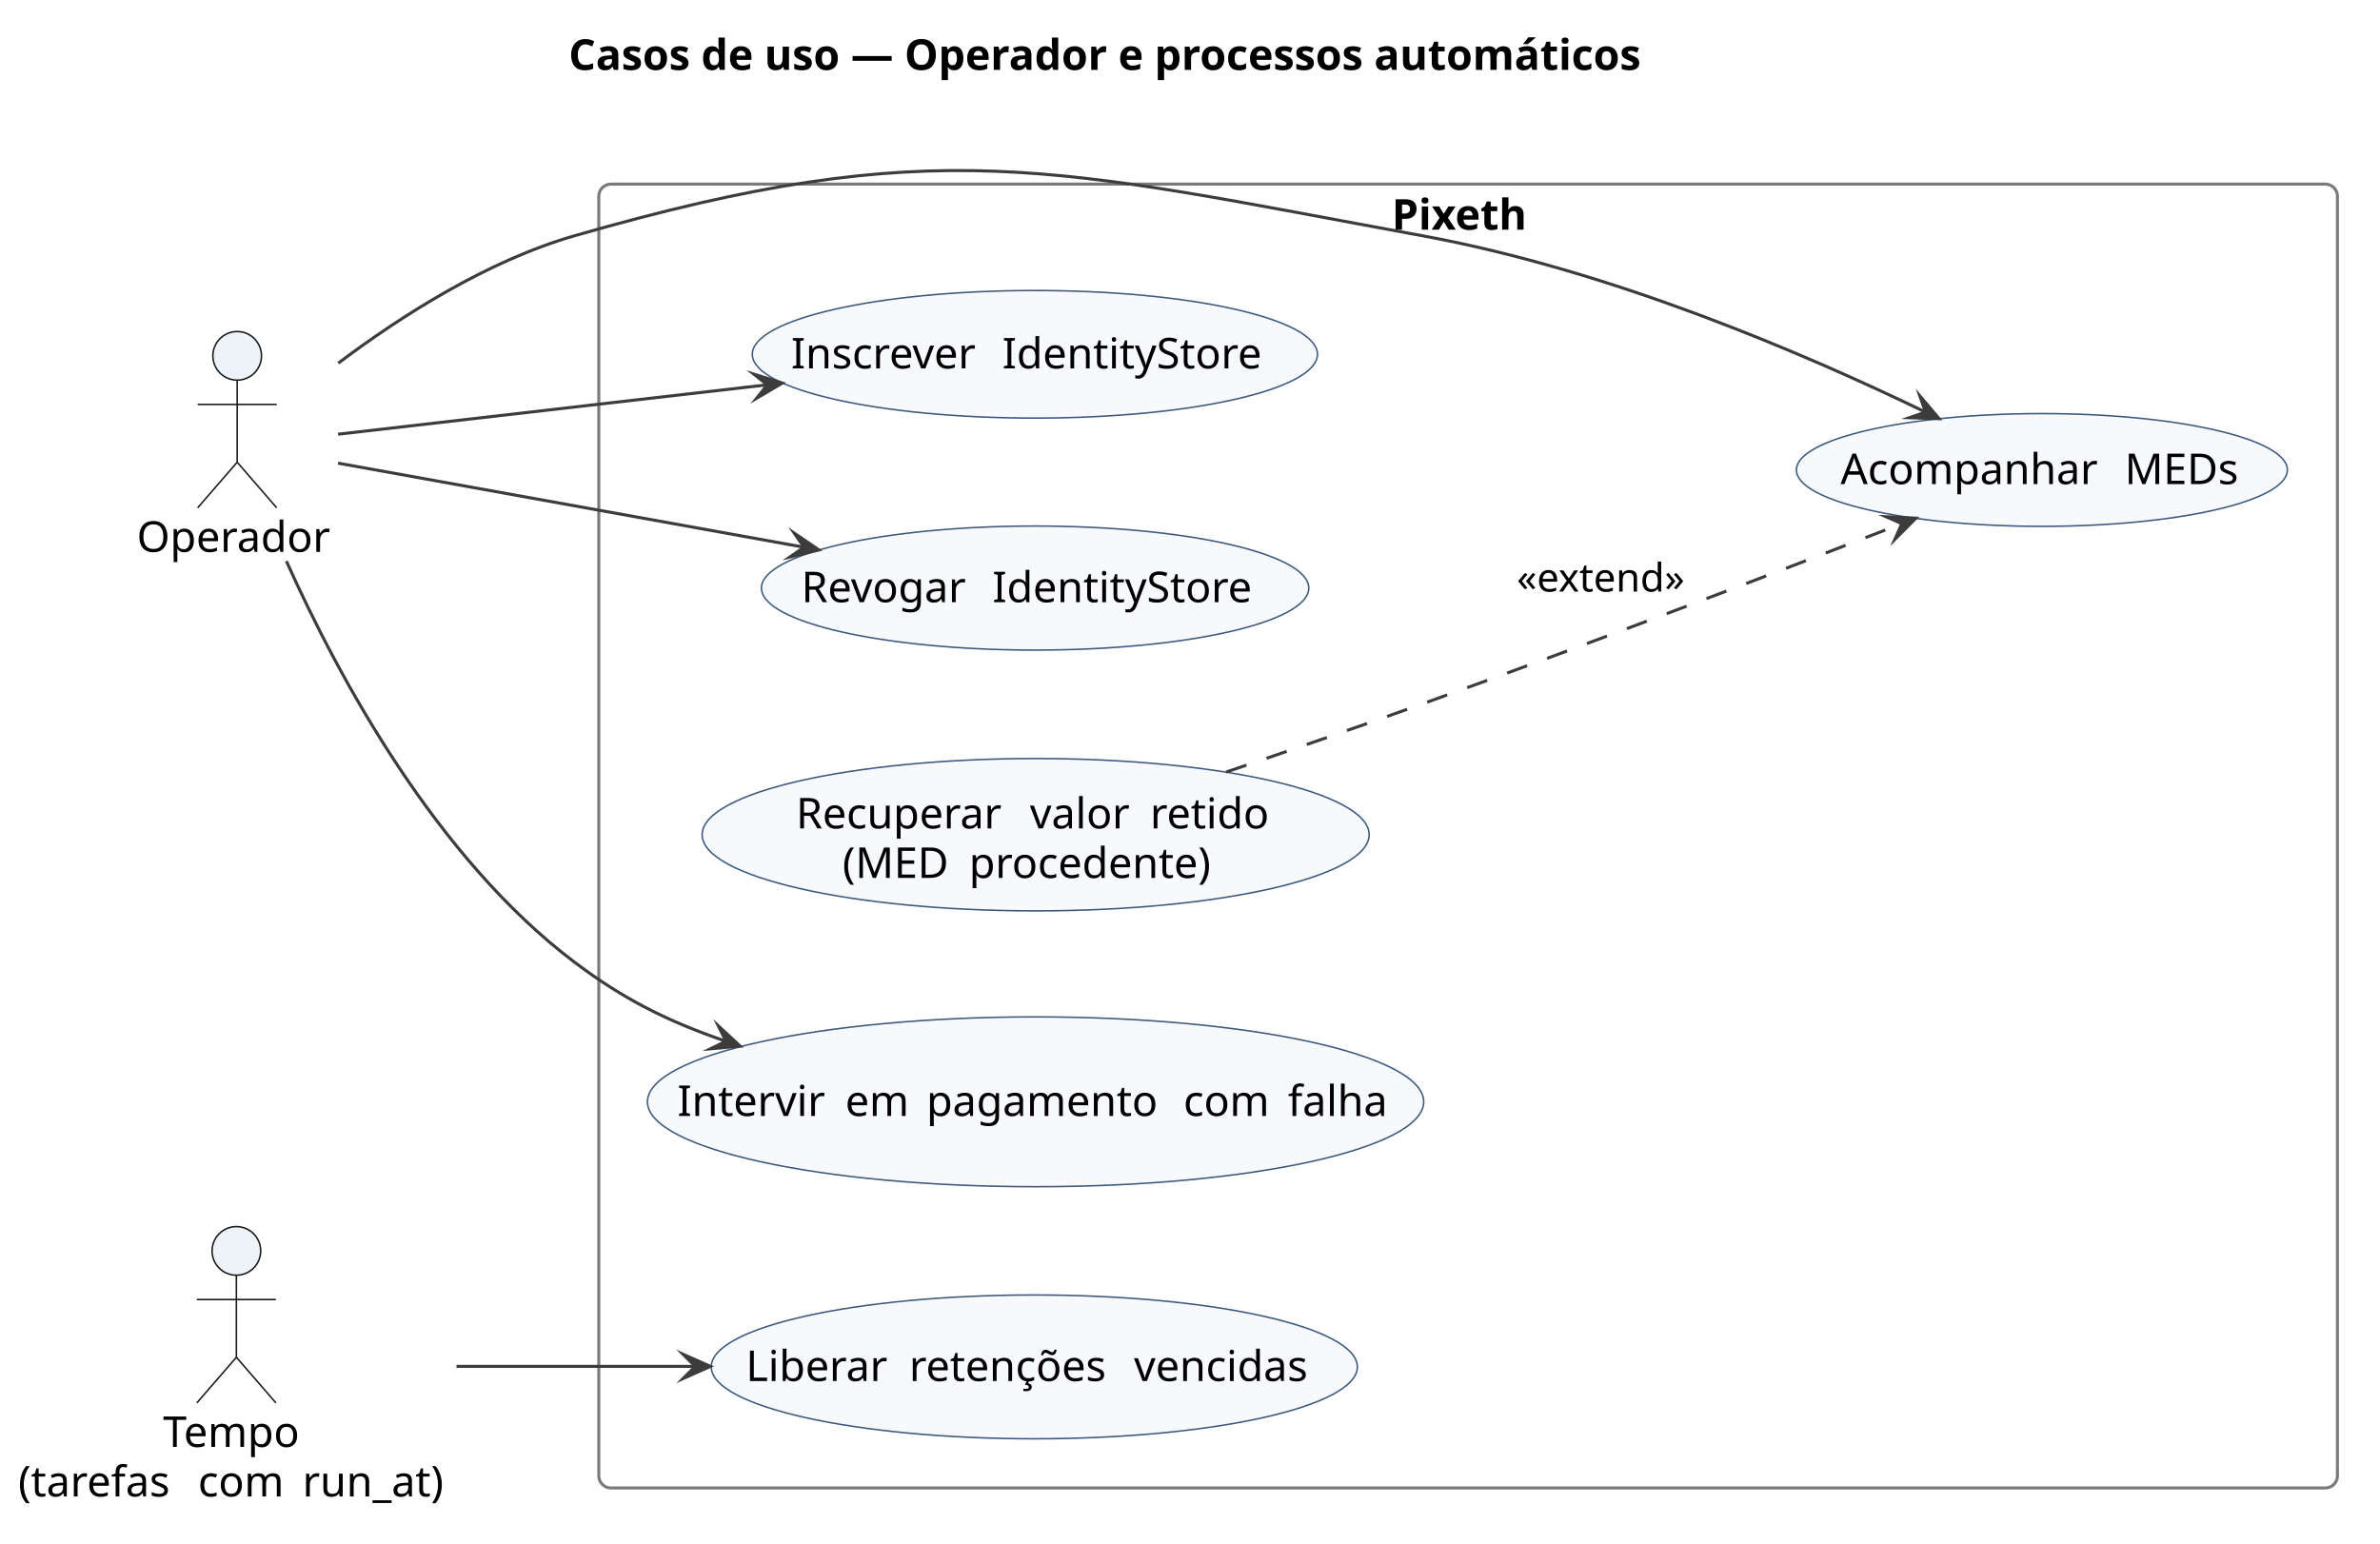
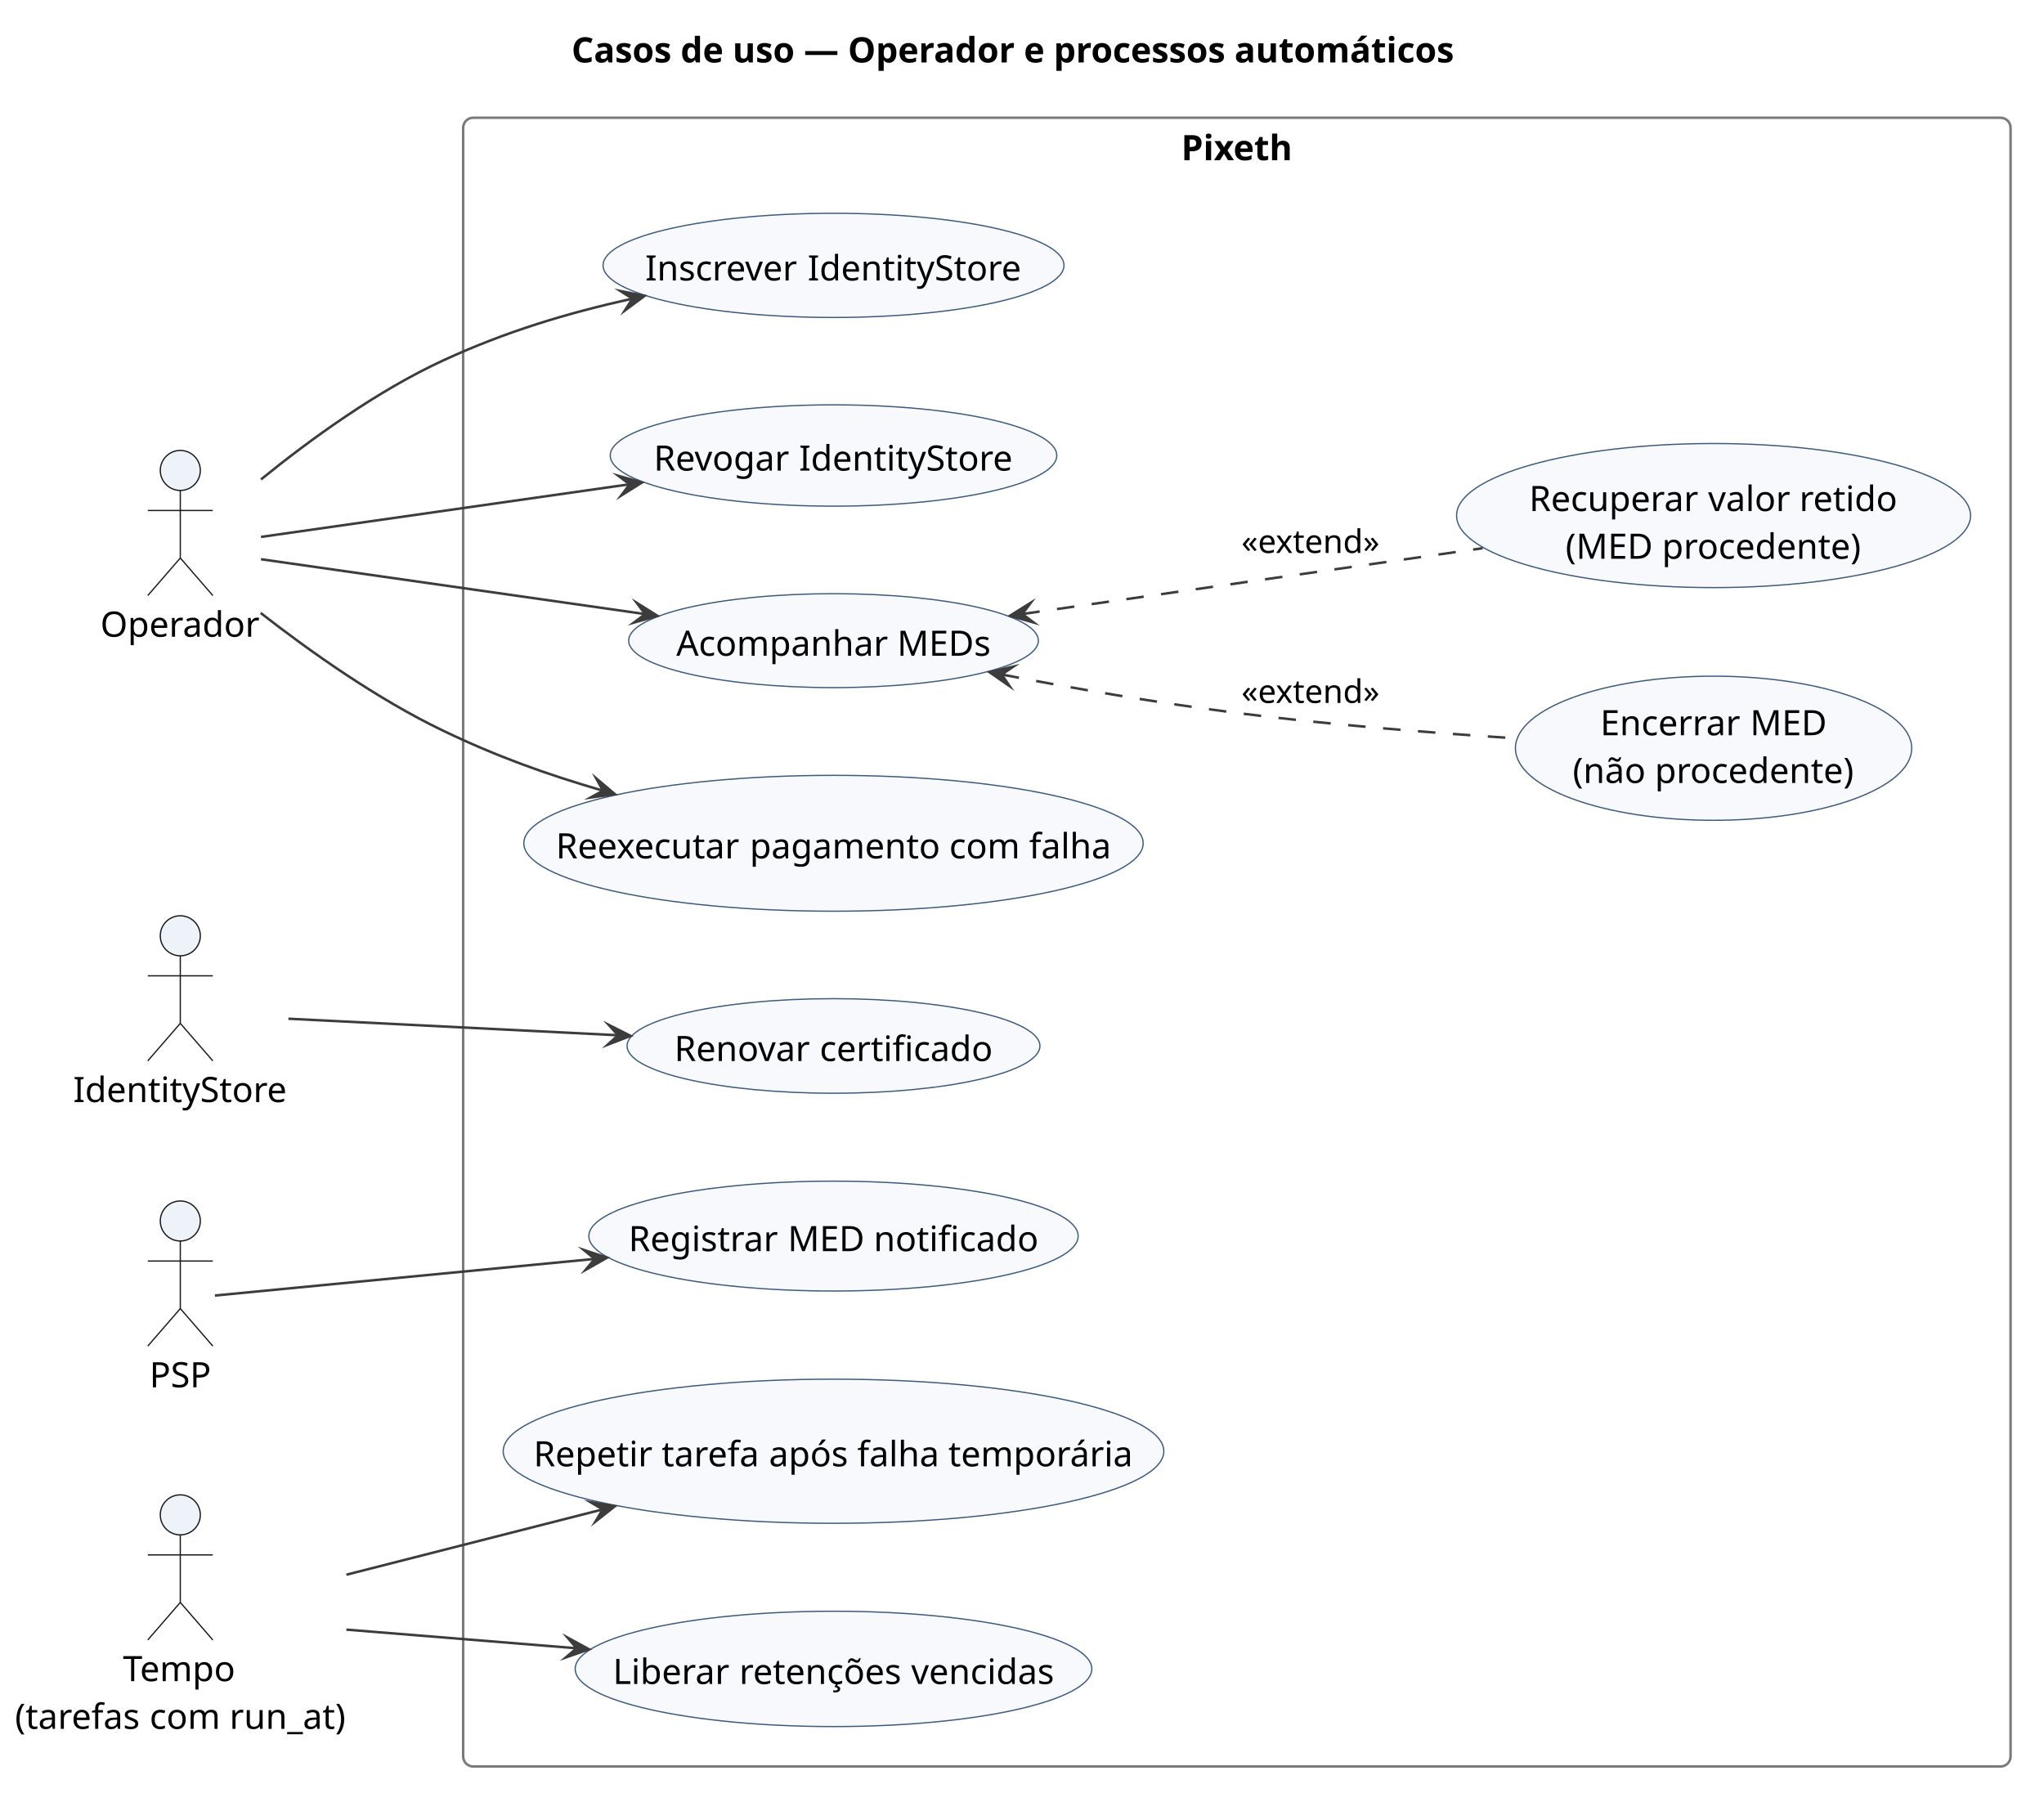
- <svg xmlns="http://www.w3.org/2000/svg" version="1.1" data-diagram-type="DESCRIPTION" style="width:783px;height:508px;background:#FFFFFF;" width="783px" height="508px" viewBox="0 0 783 508" zoomAndPan="magnify" preserveAspectRatio="none" contentStyleType="text/css">
+ <svg xmlns="http://www.w3.org/2000/svg" version="1.1" data-diagram-type="DESCRIPTION" style="width:817px;height:720px;background:#FFFFFF;" width="817px" height="720px" viewBox="0 0 817 720" zoomAndPan="magnify" preserveAspectRatio="none" contentStyleType="text/css">
  <defs />
  <g font-family="sans-serif" lengthAdjust="spacing">
    <g class="title" data-source-line="3">
-       <text x="187.088" y="22.995" fill="#000" font-size="14" textLength="401.823" font-weight="700">Casos de uso — Operador e processos automáticos</text>
+       <text x="228.438" y="24.966" fill="#000" font-size="14" textLength="353.765" font-weight="700">Casos de uso — Operador e processos automáticos</text>
    </g>
-     <g class="cluster" data-qualified-name="Pixeth" id="ent0003" data-source-line="10">
-       <rect x="197" y="60.577" width="572" height="429" fill="none" style="stroke:#7A7A7A;stroke-width:1;" rx="4" ry="4" />
-       <text x="457.878" y="75.572" fill="#000" font-size="14" textLength="50.244" font-weight="700">Pixeth</text>
+     <g class="cluster" data-qualified-name="Pixeth" id="ent0005" data-source-line="12">
+       <rect x="185.13" y="47.068" width="618.51" height="659" fill="none" style="stroke:#7A7A7A;stroke-width:1;" rx="4" ry="4" />
+       <text x="472.132" y="64.034" fill="#000" font-size="14" textLength="44.506" font-weight="700">Pixeth</text>
    </g>
-     <g class="entity" data-qualified-name="Pixeth.UC_Inscrever" id="ent0004" data-source-line="11">
-       <ellipse cx="340.47" cy="116.571" rx="92.97" ry="20.994" fill="#F7F9FC" style="stroke:#3C5A80;stroke-width:0.5;" />
-       <text x="260.254" y="121.219" fill="#000" font-size="14" textLength="65.017">Inscrever</text>
-       <text x="325.27" y="121.219" fill="#000" font-size="14"> </text>
-       <text x="329.72" y="121.219" fill="#000" font-size="14" textLength="90.966">IdentityStore</text>
+     <g class="entity" data-qualified-name="Pixeth.UC_Inscrever" id="ent0006" data-source-line="13">
+       <ellipse cx="333.164" cy="106.071" rx="92.114" ry="20.823" fill="#F7F9FC" style="stroke:#3C5A80;stroke-width:0.5;" />
+       <text x="257.872" y="112.105" fill="#000" font-size="14" textLength="61.292">Inscrever</text>
+       <text x="319.164" y="112.105" fill="#000" font-size="14"> </text>
+       <text x="322.804" y="112.105" fill="#000" font-size="14" textLength="85.652">IdentityStore</text>
    </g>
-     <g class="entity" data-qualified-name="Pixeth.UC_Revogar" id="ent0005" data-source-line="12">
-       <ellipse cx="340.539" cy="193.485" rx="90.039" ry="20.408" fill="#F7F9FC" style="stroke:#3C5A80;stroke-width:0.5;" />
-       <text x="263.624" y="198.133" fill="#000" font-size="14" textLength="58.413">Revogar</text>
-       <text x="322.037" y="198.133" fill="#000" font-size="14"> </text>
-       <text x="326.488" y="198.133" fill="#000" font-size="14" textLength="90.966">IdentityStore</text>
+     <g class="entity" data-qualified-name="Pixeth.UC_Revogar" id="ent0007" data-source-line="14">
+       <ellipse cx="333.155" cy="182.065" rx="89.235" ry="20.247" fill="#F7F9FC" style="stroke:#3C5A80;stroke-width:0.5;" />
+       <text x="261.294" y="188.099" fill="#000" font-size="14" textLength="54.432">Revogar</text>
+       <text x="315.725" y="188.099" fill="#000" font-size="14"> </text>
+       <text x="319.365" y="188.099" fill="#000" font-size="14" textLength="85.652">IdentityStore</text>
    </g>
-     <g class="entity" data-qualified-name="Pixeth.UC_Med" id="ent0006" data-source-line="13">
-       <ellipse cx="671.764" cy="154.63" rx="80.764" ry="18.553" fill="#F7F9FC" style="stroke:#3C5A80;stroke-width:0.5;" />
-       <text x="605.527" y="159.278" fill="#000" font-size="14" textLength="89.024">Acompanhar</text>
-       <text x="694.552" y="159.278" fill="#000" font-size="14"> </text>
-       <text x="699.002" y="159.278" fill="#000" font-size="14" textLength="38.999">MEDs</text>
+     <g class="entity" data-qualified-name="Pixeth.UC_Renovar" id="ent0008" data-source-line="15">
+       <ellipse cx="333.156" cy="418.069" rx="82.506" ry="18.901" fill="#F7F9FC" style="stroke:#3C5A80;stroke-width:0.5;" />
+       <text x="269.526" y="424.103" fill="#000" font-size="14" textLength="54.474">Renovar</text>
+       <text x="324" y="424.103" fill="#000" font-size="14"> </text>
+       <text x="327.64" y="424.103" fill="#000" font-size="14" textLength="69.146">certificado</text>
    </g>
-     <g class="entity" data-qualified-name="Pixeth.UC_Recuperar" id="ent0007" data-source-line="14">
-       <ellipse cx="340.722" cy="274.637" rx="109.722" ry="25.061" fill="#F7F9FC" style="stroke:#3C5A80;stroke-width:0.5;" />
-       <text x="261.883" y="272.566" fill="#000" font-size="14" textLength="72.502">Recuperar</text>
-       <text x="334.385" y="272.566" fill="#000" font-size="14"> </text>
-       <text x="338.835" y="272.566" fill="#000" font-size="14" textLength="35.075">valor</text>
-       <text x="373.91" y="272.566" fill="#000" font-size="14"> </text>
-       <text x="378.36" y="272.566" fill="#000" font-size="14" textLength="41.2">retido</text>
-       <text x="277.185" y="288.862" fill="#000" font-size="14" textLength="37.167">(MED</text>
-       <text x="314.352" y="288.862" fill="#000" font-size="14"> </text>
-       <text x="318.802" y="288.862" fill="#000" font-size="14" textLength="85.456">procedente)</text>
+     <g class="entity" data-qualified-name="Pixeth.UC_Med" id="ent0009" data-source-line="16">
+       <ellipse cx="333.164" cy="256.073" rx="81.874" ry="18.775" fill="#F7F9FC" style="stroke:#3C5A80;stroke-width:0.5;" />
+       <text x="270.325" y="262.107" fill="#000" font-size="14" textLength="84.63">Acompanhar</text>
+       <text x="354.955" y="262.107" fill="#000" font-size="14"> </text>
+       <text x="358.595" y="262.107" fill="#000" font-size="14" textLength="37.408">MEDs</text>
    </g>
-     <g class="entity" data-qualified-name="Pixeth.UC_Intervir" id="ent0008" data-source-line="15">
-       <ellipse cx="340.695" cy="362.516" rx="127.695" ry="27.939" fill="#F7F9FC" style="stroke:#3C5A80;stroke-width:0.5;" />
-       <text x="222.844" y="367.164" fill="#000" font-size="14" textLength="50.791">Intervir</text>
-       <text x="273.635" y="367.164" fill="#000" font-size="14"> </text>
-       <text x="278.085" y="367.164" fill="#000" font-size="14" textLength="22.251">em</text>
-       <text x="300.336" y="367.164" fill="#000" font-size="14"> </text>
-       <text x="304.786" y="367.164" fill="#000" font-size="14" textLength="80.11">pagamento</text>
-       <text x="384.896" y="367.164" fill="#000" font-size="14"> </text>
-       <text x="389.347" y="367.164" fill="#000" font-size="14" textLength="29.9">com</text>
-       <text x="419.247" y="367.164" fill="#000" font-size="14"> </text>
-       <text x="423.697" y="367.164" fill="#000" font-size="14" textLength="34.85">falha</text>
+     <g class="entity" data-qualified-name="Pixeth.UC_Encerrar" id="ent0010" data-source-line="17">
+       <ellipse cx="684.922" cy="299.073" rx="79.192" ry="28.805" fill="#F7F9FC" style="stroke:#3C5A80;stroke-width:0.5;" />
+       <text x="639.625" y="293.891" fill="#000" font-size="14" textLength="56.252">Encerrar</text>
+       <text x="695.877" y="293.891" fill="#000" font-size="14"> </text>
+       <text x="699.517" y="293.891" fill="#000" font-size="14" textLength="30.702">MED</text>
+       <text x="628.621" y="312.959" fill="#000" font-size="14" textLength="29.176">(não</text>
+       <text x="657.797" y="312.959" fill="#000" font-size="14"> </text>
+       <text x="661.437" y="312.959" fill="#000" font-size="14" textLength="79.786">procedente)</text>
    </g>
-     <g class="entity" data-qualified-name="Pixeth.UC_Liberar" id="ent0009" data-source-line="16">
-       <ellipse cx="340.282" cy="449.733" rx="106.282" ry="23.656" fill="#F7F9FC" style="stroke:#3C5A80;stroke-width:0.5;" />
-       <text x="245.375" y="454.382" fill="#000" font-size="14" textLength="49.28">Liberar</text>
-       <text x="294.656" y="454.382" fill="#000" font-size="14"> </text>
-       <text x="299.106" y="454.382" fill="#000" font-size="14" textLength="69.515">retenções</text>
-       <text x="368.621" y="454.382" fill="#000" font-size="14"> </text>
-       <text x="373.071" y="454.382" fill="#000" font-size="14" textLength="62.118">vencidas</text>
+     <g class="entity" data-qualified-name="Pixeth.UC_Recuperar" id="ent0011" data-source-line="18">
+       <ellipse cx="684.922" cy="206.072" rx="102.722" ry="28.794" fill="#F7F9FC" style="stroke:#3C5A80;stroke-width:0.5;" />
+       <text x="611.205" y="204.269" fill="#000" font-size="14" textLength="67.9">Recuperar</text>
+       <text x="679.105" y="204.269" fill="#000" font-size="14"> </text>
+       <text x="682.745" y="204.269" fill="#000" font-size="14" textLength="32.83">valor</text>
+       <text x="715.575" y="204.269" fill="#000" font-size="14"> </text>
+       <text x="719.215" y="204.269" fill="#000" font-size="14" textLength="39.424">retido</text>
+       <text x="625.758" y="223.337" fill="#000" font-size="14" textLength="34.902">(MED</text>
+       <text x="660.66" y="223.337" fill="#000" font-size="14"> </text>
+       <text x="664.3" y="223.337" fill="#000" font-size="14" textLength="79.786">procedente)</text>
+     </g>
+     <g class="entity" data-qualified-name="Pixeth.UC_RegistrarMed" id="ent0012" data-source-line="19">
+       <ellipse cx="333.157" cy="494.065" rx="97.787" ry="21.957" fill="#F7F9FC" style="stroke:#3C5A80;stroke-width:0.5;" />
+       <text x="251.229" y="500.099" fill="#000" font-size="14" textLength="60.004">Registrar</text>
+       <text x="311.233" y="500.099" fill="#000" font-size="14"> </text>
+       <text x="314.873" y="500.099" fill="#000" font-size="14" textLength="30.702">MED</text>
+       <text x="345.575" y="500.099" fill="#000" font-size="14"> </text>
+       <text x="349.215" y="500.099" fill="#000" font-size="14" textLength="65.87">notificado</text>
+     </g>
+     <g class="entity" data-qualified-name="Pixeth.UC_Reexecutar" id="ent0013" data-source-line="20">
+       <ellipse cx="333.156" cy="337.063" rx="123.776" ry="27.155" fill="#F7F9FC" style="stroke:#3C5A80;stroke-width:0.5;" />
+       <text x="222.186" y="343.097" fill="#000" font-size="14" textLength="73.864">Reexecutar</text>
+       <text x="296.049" y="343.097" fill="#000" font-size="14"> </text>
+       <text x="299.689" y="343.097" fill="#000" font-size="14" textLength="76.09">pagamento</text>
+       <text x="375.779" y="343.097" fill="#000" font-size="14"> </text>
+       <text x="379.419" y="343.097" fill="#000" font-size="14" textLength="28.28">com</text>
+       <text x="407.699" y="343.097" fill="#000" font-size="14"> </text>
+       <text x="411.339" y="343.097" fill="#000" font-size="14" textLength="32.788">falha</text>
+     </g>
+     <g class="entity" data-qualified-name="Pixeth.UC_Repetir" id="ent0014" data-source-line="21">
+       <ellipse cx="333.161" cy="580.064" rx="132.031" ry="28.806" fill="#F7F9FC" style="stroke:#3C5A80;stroke-width:0.5;" />
+       <text x="213.259" y="586.098" fill="#000" font-size="14" textLength="47.558">Repetir</text>
+       <text x="260.816" y="586.098" fill="#000" font-size="14"> </text>
+       <text x="264.456" y="586.098" fill="#000" font-size="14" textLength="39.256">tarefa</text>
+       <text x="303.712" y="586.098" fill="#000" font-size="14"> </text>
+       <text x="307.352" y="586.098" fill="#000" font-size="14" textLength="31.64">após</text>
+       <text x="338.992" y="586.098" fill="#000" font-size="14"> </text>
+       <text x="342.632" y="586.098" fill="#000" font-size="14" textLength="32.788">falha</text>
+       <text x="375.42" y="586.098" fill="#000" font-size="14"> </text>
+       <text x="379.06" y="586.098" fill="#000" font-size="14" textLength="74.004">temporária</text>
+     </g>
+     <g class="entity" data-qualified-name="Pixeth.UC_Liberar" id="ent0015" data-source-line="22">
+       <ellipse cx="333.161" cy="667.068" rx="103.251" ry="23.05" fill="#F7F9FC" style="stroke:#3C5A80;stroke-width:0.5;" />
+       <text x="244.969" y="673.102" fill="#000" font-size="14" textLength="46.872">Liberar</text>
+       <text x="291.841" y="673.102" fill="#000" font-size="14"> </text>
+       <text x="295.481" y="673.102" fill="#000" font-size="14" textLength="65.072">retenções</text>
+       <text x="360.552" y="673.102" fill="#000" font-size="14"> </text>
+       <text x="364.192" y="673.102" fill="#000" font-size="14" textLength="57.162">vencidas</text>
    </g>
    <g class="entity" data-qualified-name="O" id="ent0001" data-source-line="7">
-       <ellipse cx="78.031" cy="117.077" rx="8" ry="8" fill="#EEF3FA" style="stroke:#181818;stroke-width:0.5;" />
-       <path d="M78.031,125.077 L78.031,152.077 M65.031,133.077 L91.031,133.077 M78.031,152.077 L65.031,167.077 M78.031,152.077 L91.031,167.077" style="stroke:#181818;stroke-width:0.5;" fill="none" />
-       <text x="45" y="181.572" fill="#000" font-size="14" textLength="66.063">Operador</text>
+       <ellipse cx="72.069" cy="188.038" rx="8" ry="8" fill="#EEF3FA" style="stroke:#181818;stroke-width:0.5;" />
+       <path d="M72.069,196.038 L72.069,223.038 M59.069,204.038 L85.069,204.038 M72.069,223.038 L59.069,238.038 M72.069,223.038 L85.069,238.038" style="stroke:#181818;stroke-width:0.5;" fill="none" />
+       <text x="40.1" y="254.504" fill="#000" font-size="14" textLength="63.938">Operador</text>
    </g>
-     <g class="entity" data-qualified-name="T" id="ent0002" data-source-line="8">
-       <ellipse cx="77.767" cy="411.577" rx="8" ry="8" fill="#EEF3FA" style="stroke:#181818;stroke-width:0.5;" />
-       <path d="M77.767,419.577 L77.767,446.577 M64.767,427.577 L90.767,427.577 M77.767,446.577 L64.767,461.577 M77.767,446.577 L90.767,461.577" style="stroke:#181818;stroke-width:0.5;" fill="none" />
-       <text x="53.64" y="476.072" fill="#000" font-size="14" textLength="48.255">Tempo</text>
-       <text x="6" y="492.369" fill="#000" font-size="14" textLength="54.701">(tarefas</text>
-       <text x="60.701" y="492.369" fill="#000" font-size="14"> </text>
-       <text x="65.151" y="492.369" fill="#000" font-size="14" textLength="29.9">com</text>
-       <text x="95.052" y="492.369" fill="#000" font-size="14"> </text>
-       <text x="99.502" y="492.369" fill="#000" font-size="14" textLength="50.032">run_at)</text>
+     <g class="entity" data-qualified-name="IDS" id="ent0002" data-source-line="8">
+       <ellipse cx="72.066" cy="374.038" rx="8" ry="8" fill="#EEF3FA" style="stroke:#181818;stroke-width:0.5;" />
+       <path d="M72.066,382.038 L72.066,409.038 M59.066,390.038 L85.066,390.038 M72.066,409.038 L59.066,424.038 M72.066,409.038 L85.066,424.038" style="stroke:#181818;stroke-width:0.5;" fill="none" />
+       <text x="29.24" y="440.504" fill="#000" font-size="14" textLength="85.652">IdentityStore</text>
    </g>
-     <g class="link" data-entity-1="ent0001" data-entity-2="ent0004" id="lnk10" data-source-line="19" data-link-type="dependency">
-       <path d="M111.2,142.867 C147.48,138.687 202.883,132.308 252.423,126.608" style="stroke:#3C3C3C;stroke-width:1;" fill="none" id="O-to-UC_Inscrever" />
-       <polygon points="257.39,126.037,247.992,123.092,252.423,126.608,248.906,131.039,257.39,126.037" fill="#3C3C3C" style="stroke:#3C3C3C;stroke-width:1;stroke-linejoin:miter;stroke-miterlimit:10;" />
+     <g class="entity" data-qualified-name="PSP" id="ent0003" data-source-line="9">
+       <ellipse cx="72.07" cy="488.038" rx="8" ry="8" fill="#EEF3FA" style="stroke:#181818;stroke-width:0.5;" />
+       <path d="M72.07,496.038 L72.07,523.038 M59.07,504.038 L85.07,504.038 M72.07,523.038 L59.07,538.038 M72.07,523.038 L85.07,538.038" style="stroke:#181818;stroke-width:0.5;" fill="none" />
+       <text x="59.757" y="554.504" fill="#000" font-size="14" textLength="24.626">PSP</text>
    </g>
-     <g class="link" data-entity-1="ent0001" data-entity-2="ent0005" id="lnk11" data-source-line="20" data-link-type="dependency">
-       <path d="M111.2,152.387 C150.48,159.477 213.06,170.758 264.5,180.048" style="stroke:#3C3C3C;stroke-width:1;" fill="none" id="O-to-UC_Revogar" />
-       <polygon points="269.42,180.937,261.274,175.401,264.5,180.048,259.852,183.274,269.42,180.937" fill="#3C3C3C" style="stroke:#3C3C3C;stroke-width:1;stroke-linejoin:miter;stroke-miterlimit:10;" />
+     <g class="entity" data-qualified-name="T" id="ent0004" data-source-line="10">
+       <ellipse cx="72.066" cy="605.498" rx="8" ry="8" fill="#EEF3FA" style="stroke:#181818;stroke-width:0.5;" />
+       <path d="M72.066,613.498 L72.066,640.498 M59.066,621.498 L85.066,621.498 M72.066,640.498 L59.066,655.498 M72.066,640.498 L85.066,655.498" style="stroke:#181818;stroke-width:0.5;" fill="none" />
+       <text x="49.141" y="671.964" fill="#000" font-size="14" textLength="45.85">Tempo</text>
+       <text x="6" y="691.032" fill="#000" font-size="14" textLength="50.162">(tarefas</text>
+       <text x="56.162" y="691.032" fill="#000" font-size="14"> </text>
+       <text x="59.802" y="691.032" fill="#000" font-size="14" textLength="28.28">com</text>
+       <text x="88.082" y="691.032" fill="#000" font-size="14"> </text>
+       <text x="91.722" y="691.032" fill="#000" font-size="14" textLength="46.41">run_at)</text>
    </g>
-     <g class="link" data-entity-1="ent0001" data-entity-2="ent0006" id="lnk12" data-source-line="21" data-link-type="dependency">
-       <path d="M111.29,119.487 C132.05,103.887 160.4,85.807 189,77.577 C308.17,43.297 346.03,55.227 468,77.577 C530.47,89.027 594.148,116.592 633.458,135.582" style="stroke:#3C3C3C;stroke-width:1;" fill="none" id="O-to-UC_Med" />
-       <polygon points="637.96,137.757,631.596,130.24,633.458,135.582,628.116,137.444,637.96,137.757" fill="#3C3C3C" style="stroke:#3C3C3C;stroke-width:1;stroke-linejoin:miter;stroke-miterlimit:10;" />
+     <g class="link" data-entity-1="ent0001" data-entity-2="ent0006" id="lnk16" data-source-line="25" data-link-type="dependency">
+       <path d="M104.32,191.628 C124.01,175.648 150.64,156.298 177.13,144.068 C202.29,132.458 226.57,125.207 252.77,119.357" style="stroke:#3C3C3C;stroke-width:1;" fill="none" id="O-to-UC_Inscrever" />
+       <polygon points="257.65,118.268,247.995,116.325,252.77,119.357,249.738,124.133,257.65,118.268" fill="#3C3C3C" style="stroke:#3C3C3C;stroke-width:1;stroke-linejoin:miter;stroke-miterlimit:10;" />
    </g>
-     <g class="link" data-entity-1="ent0001" data-entity-2="ent0008" id="lnk13" data-source-line="22" data-link-type="dependency">
-       <path d="M94.22,184.627 C111.57,223.307 143.55,282.267 189,316.577 C205.03,328.677 219.53,335.997 238.8,342.597" style="stroke:#3C3C3C;stroke-width:1;" fill="none" id="O-to-UC_Intervir" />
-       <polygon points="243.53,344.217,236.312,337.516,238.8,342.597,233.719,345.085,243.53,344.217" fill="#3C3C3C" style="stroke:#3C3C3C;stroke-width:1;stroke-linejoin:miter;stroke-miterlimit:10;" />
+     <g class="link" data-entity-1="ent0001" data-entity-2="ent0007" id="lnk17" data-source-line="26" data-link-type="dependency">
+       <path d="M104.32,214.608 C141.8,209.248 200.97,200.805 251.66,193.565" style="stroke:#3C3C3C;stroke-width:1;" fill="none" id="O-to-UC_Revogar" />
+       <polygon points="256.61,192.858,247.135,190.171,251.66,193.565,248.266,198.09,256.61,192.858" fill="#3C3C3C" style="stroke:#3C3C3C;stroke-width:1;stroke-linejoin:miter;stroke-miterlimit:10;" />
    </g>
-     <g class="link" data-entity-1="ent0002" data-entity-2="ent0009" id="lnk14" data-source-line="23" data-link-type="dependency">
-       <path d="M150.18,449.577 C175.94,449.577 200.61,449.577 228.71,449.577" style="stroke:#3C3C3C;stroke-width:1;" fill="none" id="T-to-UC_Liberar" />
-       <polygon points="233.71,449.577,224.71,445.577,228.71,449.577,224.71,453.577,233.71,449.577" fill="#3C3C3C" style="stroke:#3C3C3C;stroke-width:1;stroke-linejoin:miter;stroke-miterlimit:10;" />
+     <g class="link" data-entity-1="ent0001" data-entity-2="ent0009" id="lnk18" data-source-line="27" data-link-type="dependency">
+       <path d="M104.32,223.528 C143.35,229.108 206.31,238.101 257.87,245.461" style="stroke:#3C3C3C;stroke-width:1;" fill="none" id="O-to-UC_Med" />
+       <polygon points="262.82,246.168,254.476,240.936,257.87,245.461,253.345,248.856,262.82,246.168" fill="#3C3C3C" style="stroke:#3C3C3C;stroke-width:1;stroke-linejoin:miter;stroke-miterlimit:10;" />
    </g>
-     <g class="link" data-entity-1="ent0007" data-entity-2="ent0006" id="lnk15" data-source-line="24" data-link-type="dependency">
-       <path d="M403.42,254.007 C424.02,247.037 447.04,239.107 468,231.577 C524.58,211.237 584.789,188.166 625.669,172.296" style="stroke:#3C3C3C;stroke-width:1;stroke-dasharray:7,7;" fill="none" id="UC_Recuperar-to-UC_Med" />
-       <polygon points="630.33,170.487,620.492,170.015,625.669,172.296,623.388,177.473,630.33,170.487" fill="#3C3C3C" style="stroke:#3C3C3C;stroke-width:1;stroke-linejoin:miter;stroke-miterlimit:10;" />
-       <text x="499" y="194.644" fill="#000" font-size="13" textLength="61.185">«extend»</text>
+     <g class="link" data-entity-1="ent0001" data-entity-2="ent0013" id="lnk19" data-source-line="28" data-link-type="dependency">
+       <path d="M104.17,244.988 C124.02,260.458 150.86,279.468 177.13,292.068 C198.61,302.368 218.119,309.391 241.009,316.051" style="stroke:#3C3C3C;stroke-width:1;" fill="none" id="O-to-UC_Reexecutar" />
+       <polygon points="245.81,317.448,238.286,311.093,241.009,316.051,236.051,318.774,245.81,317.448" fill="#3C3C3C" style="stroke:#3C3C3C;stroke-width:1;stroke-linejoin:miter;stroke-miterlimit:10;" />
+     </g>
+     <g class="link" data-entity-1="ent0002" data-entity-2="ent0008" id="lnk20" data-source-line="29" data-link-type="dependency">
+       <path d="M115.27,407.188 C152.19,409.038 201.846,411.527 247.046,413.797" style="stroke:#3C3C3C;stroke-width:1;" fill="none" id="IDS-to-UC_Renovar" />
+       <polygon points="252.04,414.048,243.252,409.602,247.046,413.797,242.851,417.591,252.04,414.048" fill="#3C3C3C" style="stroke:#3C3C3C;stroke-width:1;stroke-linejoin:miter;stroke-miterlimit:10;" />
+     </g>
+     <g class="link" data-entity-1="ent0003" data-entity-2="ent0012" id="lnk21" data-source-line="30" data-link-type="dependency">
+       <path d="M85.91,517.828 C114.3,515.088 179.483,508.798 237.683,503.188" style="stroke:#3C3C3C;stroke-width:1;" fill="none" id="PSP-to-UC_RegistrarMed" />
+       <polygon points="242.66,502.708,233.318,499.59,237.683,503.188,234.085,507.553,242.66,502.708" fill="#3C3C3C" style="stroke:#3C3C3C;stroke-width:1;stroke-linejoin:miter;stroke-miterlimit:10;" />
+     </g>
+     <g class="link" data-entity-1="ent0004" data-entity-2="ent0014" id="lnk22" data-source-line="31" data-link-type="dependency">
+       <path d="M138.45,629.418 C170.98,621.128 205.885,612.232 240.895,603.312" style="stroke:#3C3C3C;stroke-width:1;" fill="none" id="T-to-UC_Repetir" />
+       <polygon points="245.74,602.078,236.031,600.424,240.895,603.312,238.006,608.176,245.74,602.078" fill="#3C3C3C" style="stroke:#3C3C3C;stroke-width:1;stroke-linejoin:miter;stroke-miterlimit:10;" />
+     </g>
+     <g class="link" data-entity-1="ent0004" data-entity-2="ent0015" id="lnk23" data-source-line="32" data-link-type="dependency">
+       <path d="M138.45,651.368 C167.83,653.748 198.116,656.204 230.466,658.824" style="stroke:#3C3C3C;stroke-width:1;" fill="none" id="T-to-UC_Liberar" />
+       <polygon points="235.45,659.228,226.802,654.514,230.466,658.824,226.156,662.488,235.45,659.228" fill="#3C3C3C" style="stroke:#3C3C3C;stroke-width:1;stroke-linejoin:miter;stroke-miterlimit:10;" />
+     </g>
+     <g class="link" data-entity-1="ent0009" data-entity-2="ent0011" id="lnk24" data-source-line="33" data-link-type="dependency">
+       <path d="M408.63,245.421 C462.82,237.681 533.57,227.558 592.64,219.118" style="stroke:#3C3C3C;stroke-width:1;stroke-dasharray:7,7;" fill="none" id="UC_Med-backto-UC_Recuperar" />
+       <polygon points="403.68,246.128,413.155,248.815,408.63,245.421,412.024,240.896,403.68,246.128" fill="#3C3C3C" style="stroke:#3C3C3C;stroke-width:1;stroke-linejoin:miter;stroke-miterlimit:10;" />
+       <text x="496.19" y="221.015" fill="#000" font-size="13" textLength="55.497">«extend»</text>
+     </g>
+     <g class="link" data-entity-1="ent0009" data-entity-2="ent0010" id="lnk25" data-source-line="34" data-link-type="dependency">
+       <path d="M400.4,269.602 C430.35,275.362 462.08,280.868 495.19,285.068 C531.54,289.678 572.02,292.928 606.15,295.128" style="stroke:#3C3C3C;stroke-width:1;stroke-dasharray:7,7;" fill="none" id="UC_Med-backto-UC_Encerrar" />
+       <polygon points="395.49,268.658,403.573,274.286,400.4,269.602,405.083,266.43,395.49,268.658" fill="#3C3C3C" style="stroke:#3C3C3C;stroke-width:1;stroke-linejoin:miter;stroke-miterlimit:10;" />
+       <text x="496.19" y="280.965" fill="#000" font-size="13" textLength="55.497">«extend»</text>
    </g>
  </g>
</svg>
